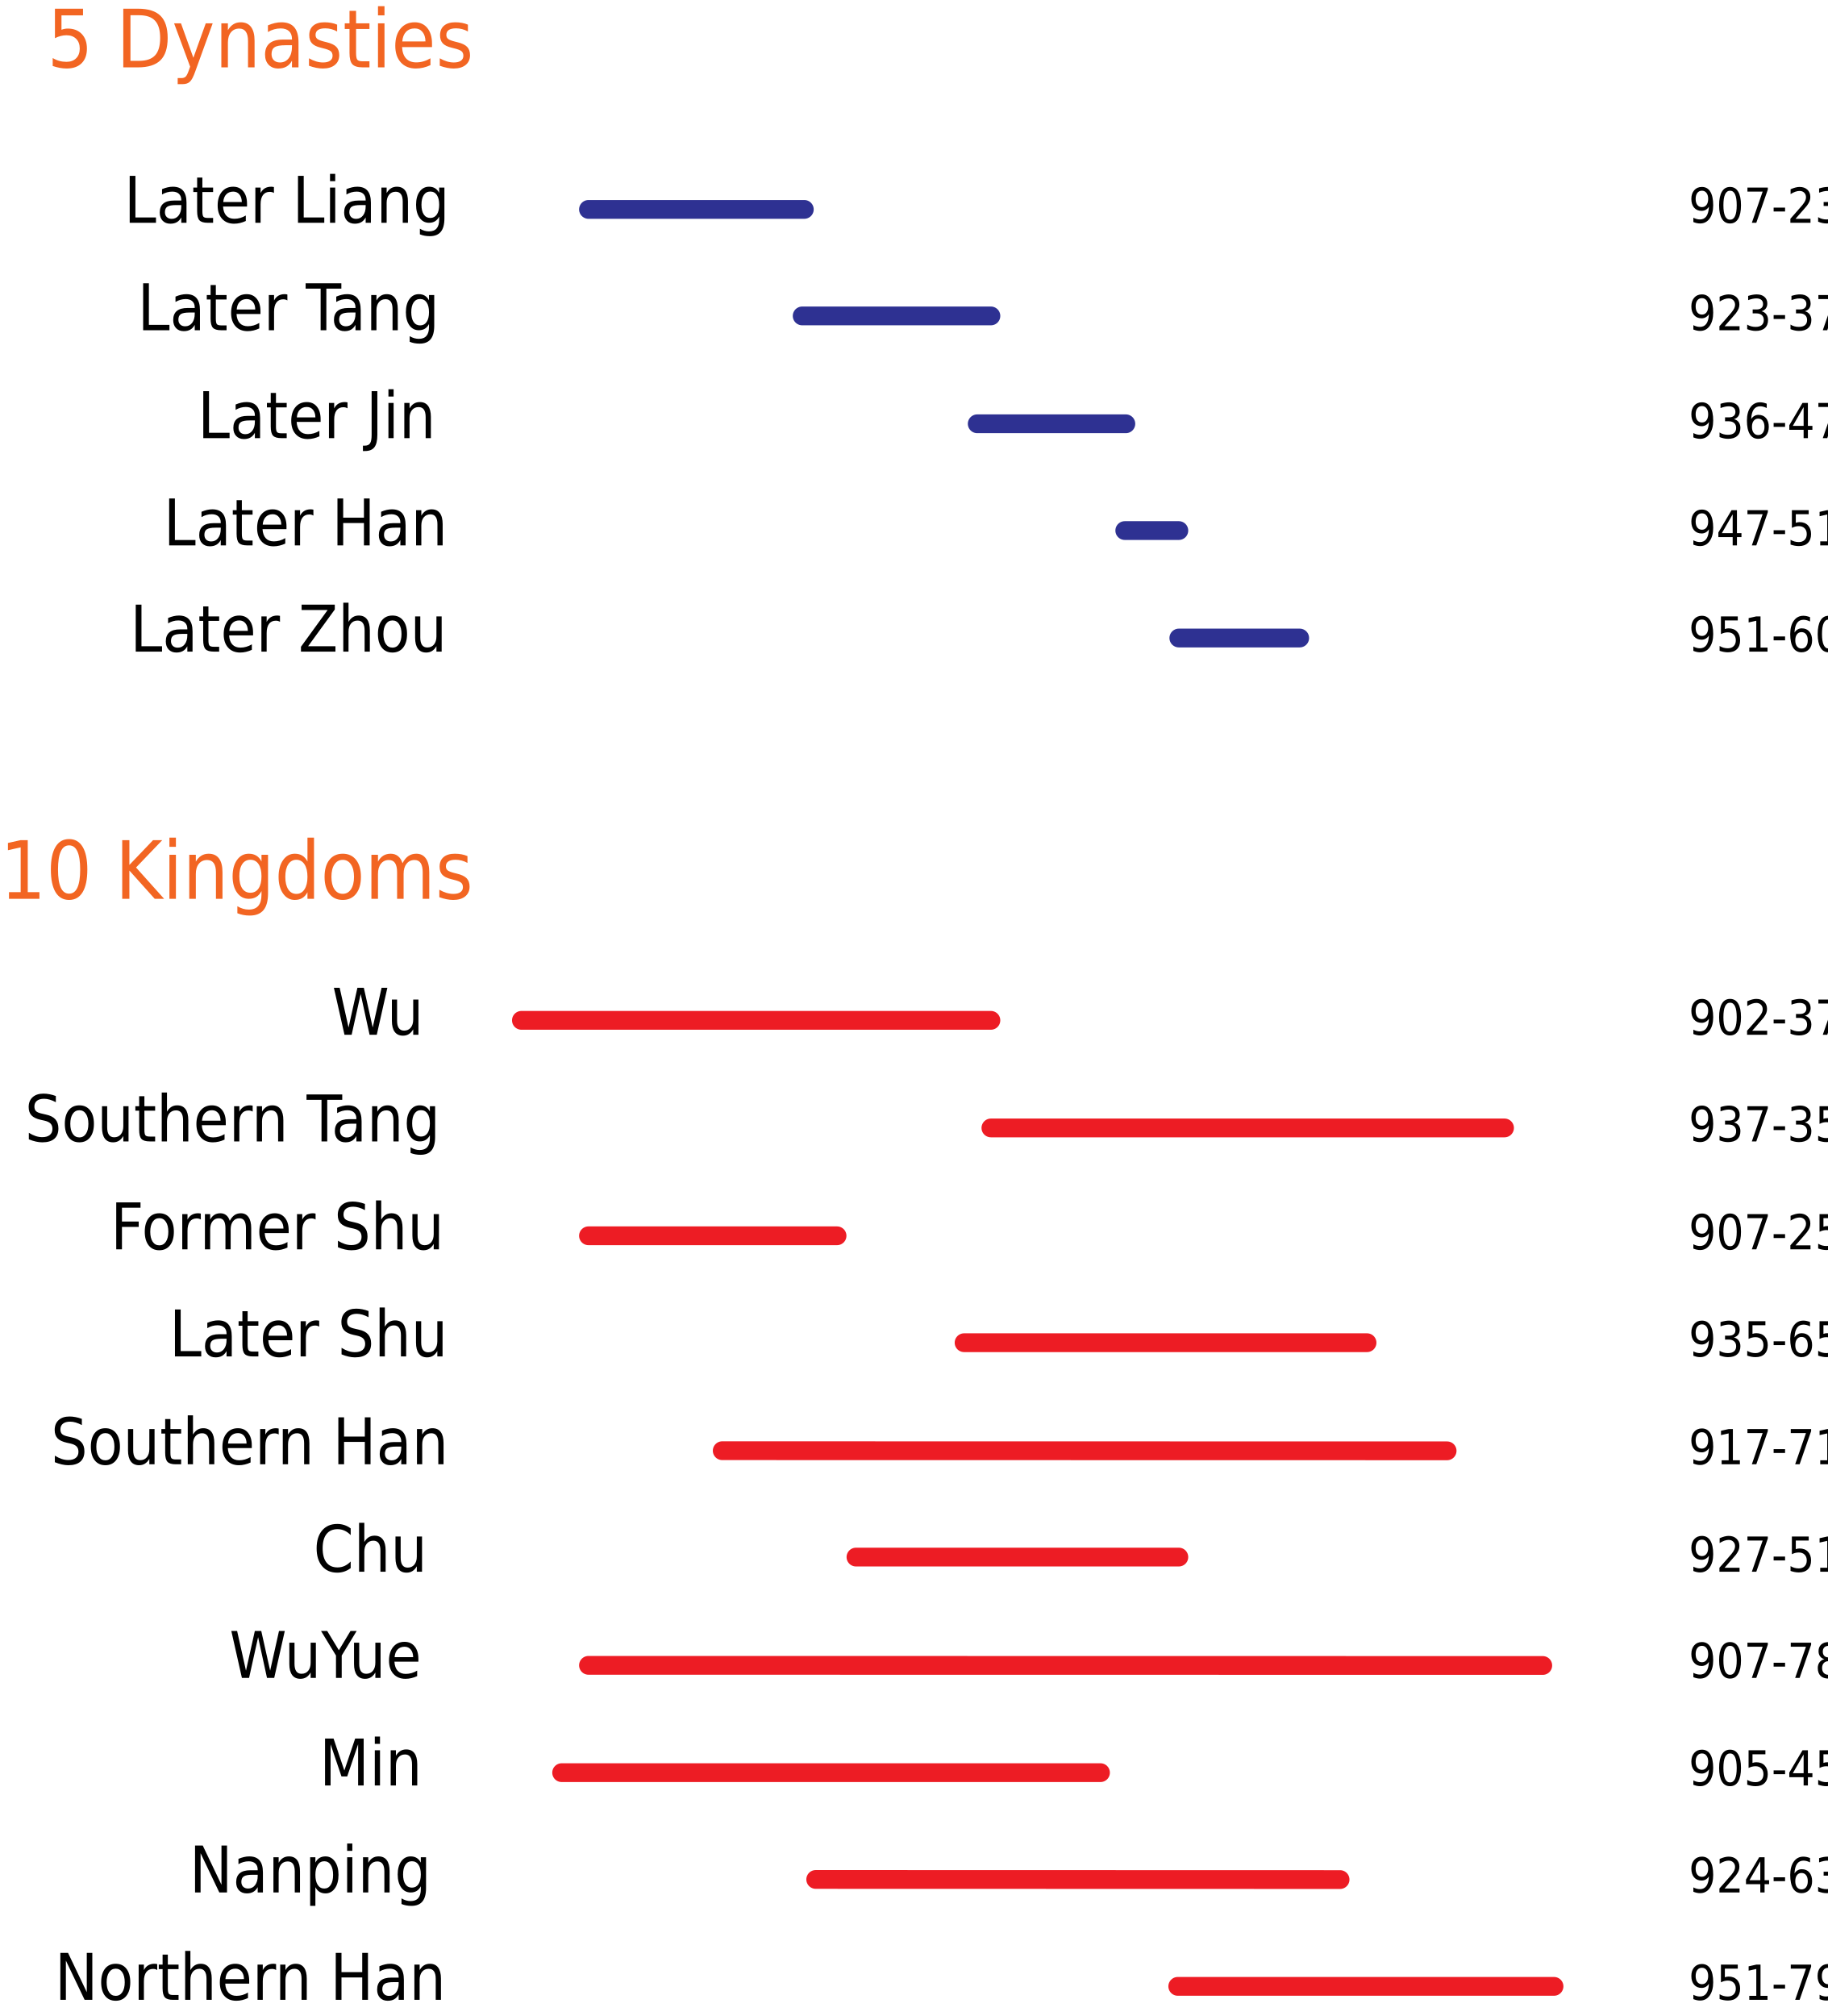
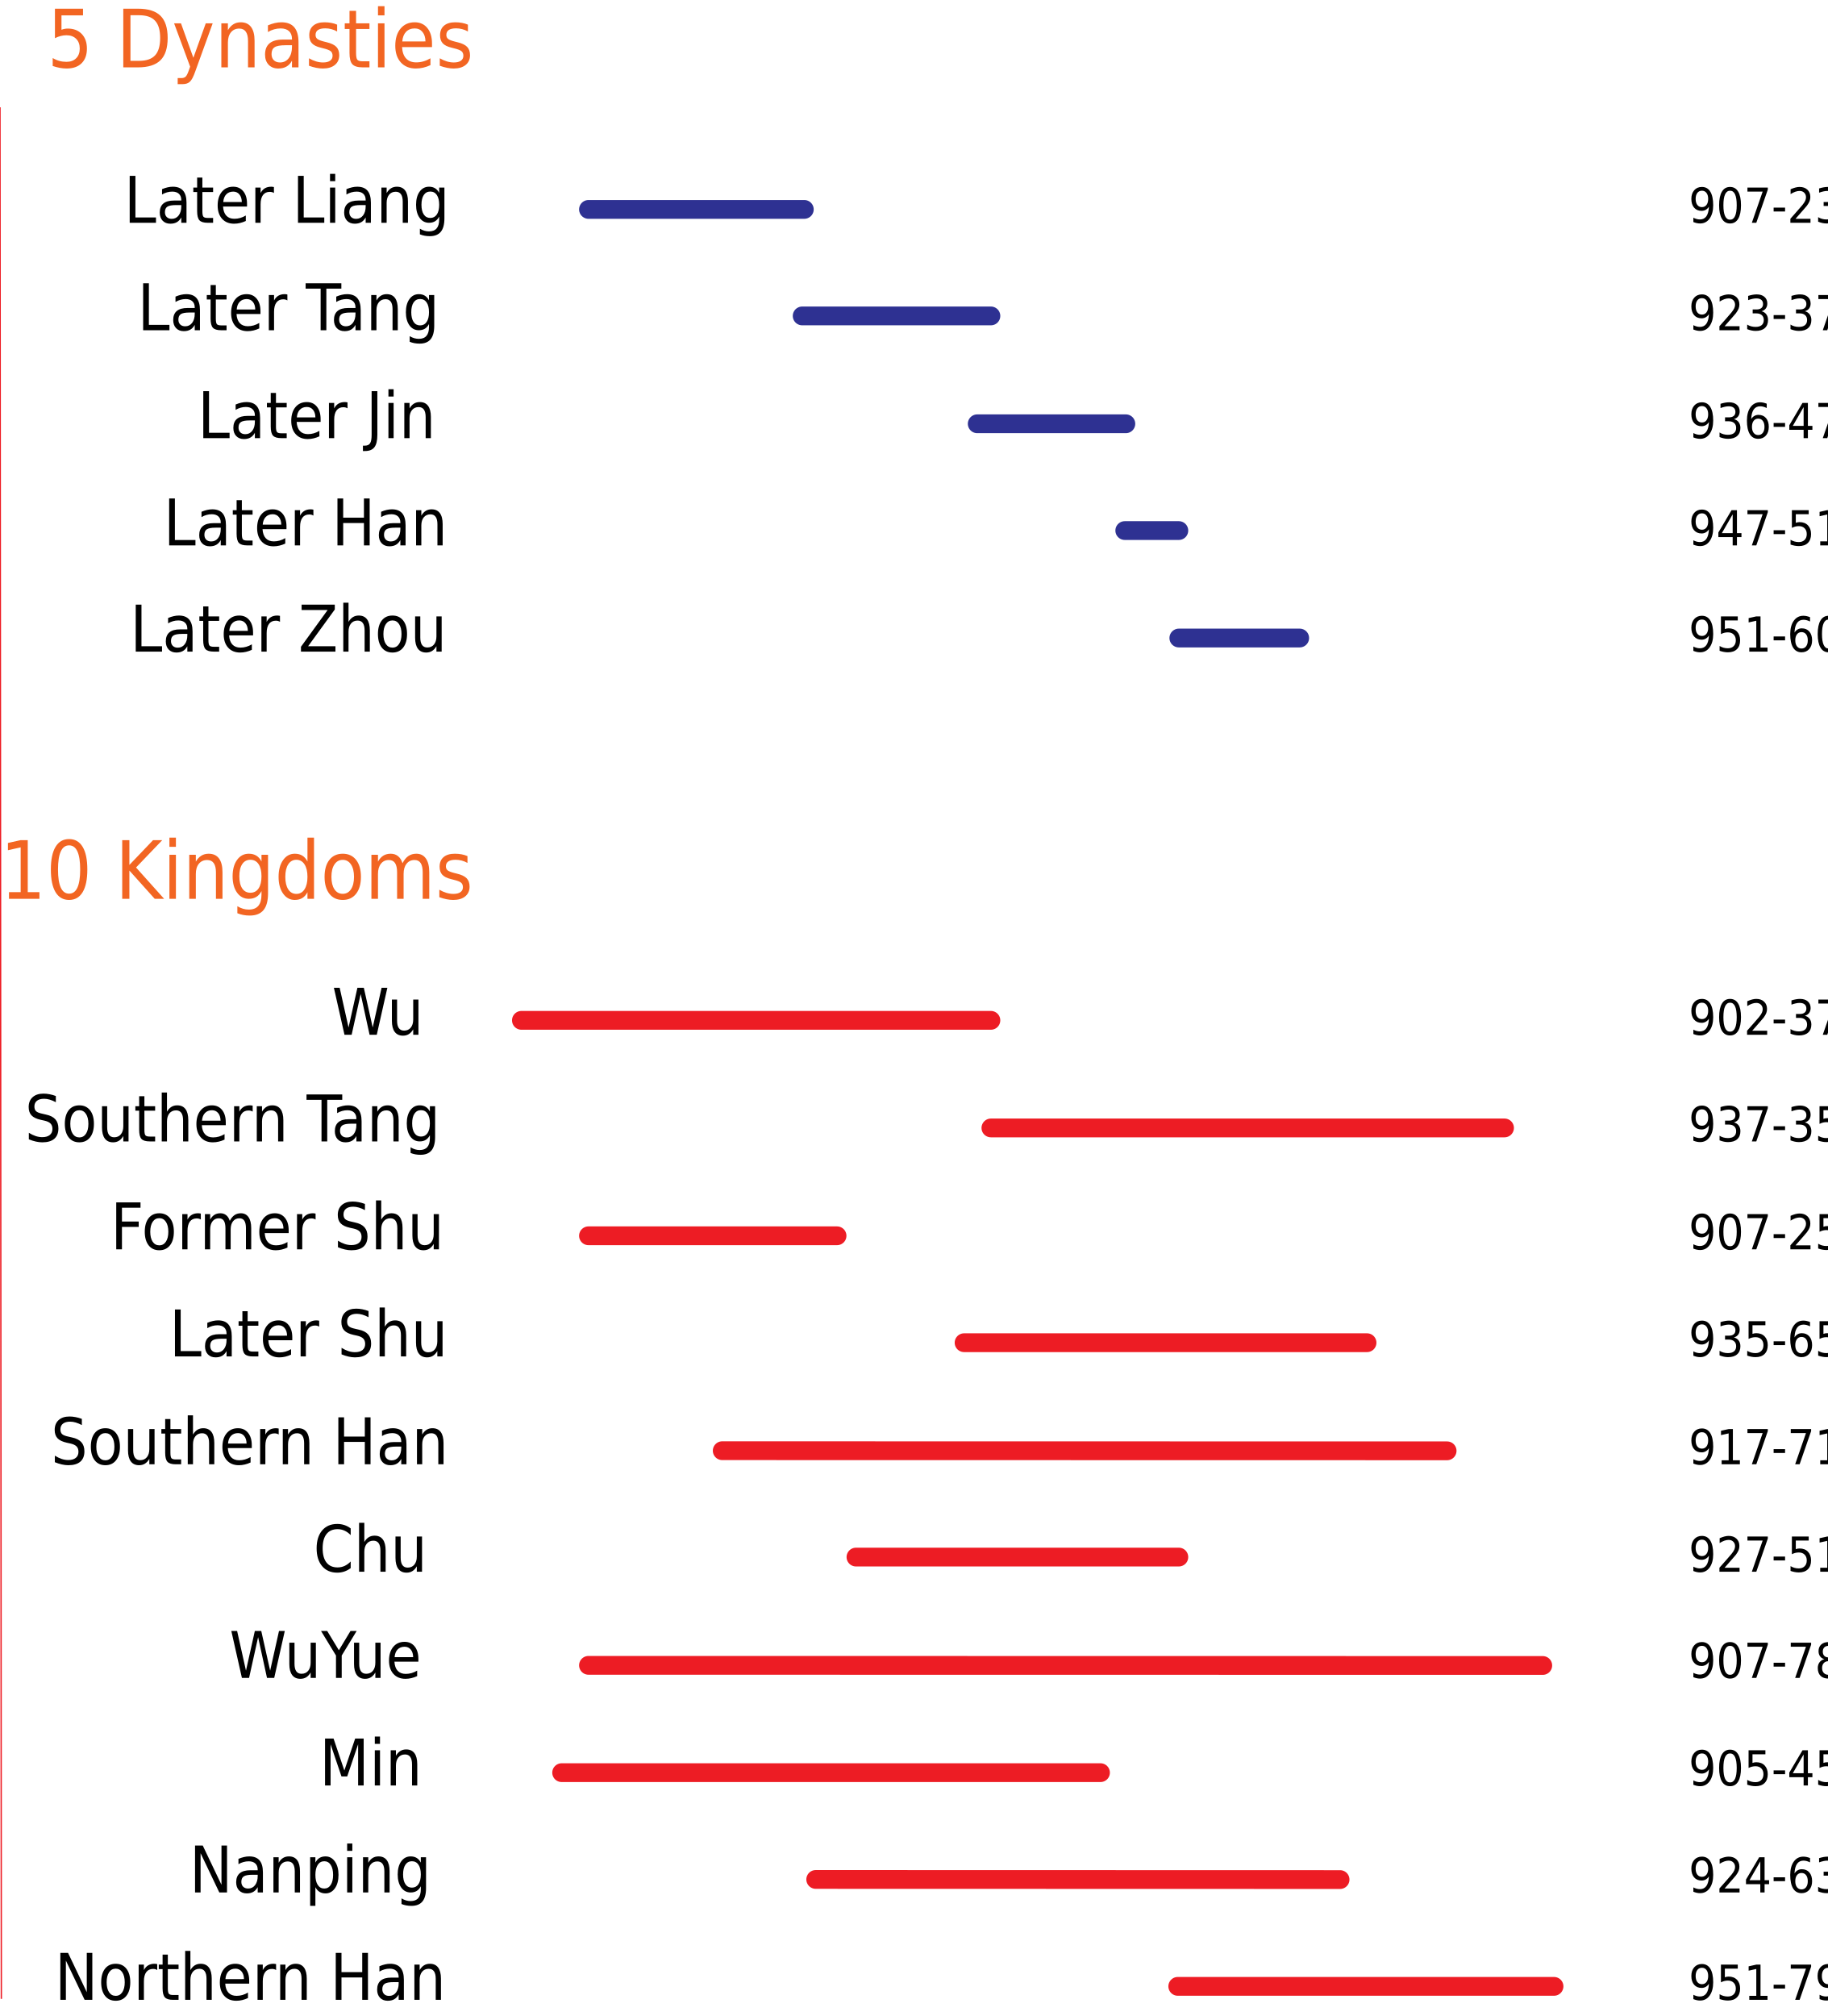
<svg xmlns="http://www.w3.org/2000/svg" version="1.1" id="Layer_1" x="0px" y="0px" viewBox="0 0 1362.2 1502.8" style="enable-background:new 0 0 1362.2 1502.8;" xml:space="preserve">
  <style type="text/css">
	.st0{fill:none;stroke:#ED1C24;stroke-width:14;stroke-linecap:round;stroke-miterlimit:10;}
	.st1{font-family: 'Myriad Pro', 'DejaVu Sans Condensed', Helvetica, Arial, sans-serif; }
	.st2{font-size:48px;}
	.st3{font-size:36px;}
	.st4{fill:#F26522;}
	.st5{font-size:60px;}
	.st6{fill:none;stroke:#2E3192;stroke-width:14;stroke-linecap:round;stroke-miterlimit:10;}
</style>
+   <line style="fill:none;stroke:#ED1C24;stroke-width:1;" id="marker" x1="0" y1="80" x2="1" y2="1490" />
  <line class="st0" x1="388.7" y1="760.6" x2="738.7" y2="760.6" />
  <text transform="matrix(1 0 0 1 247.4738 771.3378)" class="st1 st2">Wu</text>
  <line class="st0" x1="738.7" y1="840.8" x2="1121.6" y2="840.8" />
  <line class="st0" x1="438.7" y1="921.2" x2="624" y2="921.2" />
  <line class="st0" x1="718.7" y1="1000.9" x2="1019.1" y2="1000.9" />
  <line class="st0" x1="538.4" y1="1081.4" x2="1078.8" y2="1081.5" />
  <line class="st0" x1="638.1" y1="1160.7" x2="878.8" y2="1160.7" />
  <line class="st0" x1="438.7" y1="1241.4" x2="1150.1" y2="1241.5" />
  <line class="st0" x1="418.7" y1="1321.4" x2="820.4" y2="1321.4" />
  <line class="st0" x1="878" y1="1480.7" x2="1158.5" y2="1480.7" />
  <text transform="matrix(1 0 0 1 18.5175 850.8474)" class="st1 st2">Southern Tang</text>
  <text transform="matrix(1 0 0 1 82.4034 931.2988)" class="st1 st2">Former Shu</text>
  <text transform="matrix(1 0 0 1 126.1806 1011.142)" class="st1 st2">Later Shu</text>
  <text transform="matrix(1 0 0 1 37.9094 1091.534)" class="st1 st2">Southern Han</text>
  <text transform="matrix(1 0 0 1 233.6025 1171.632)" class="st1 st2">Chu</text>
  <text transform="matrix(1 0 0 1 171.0111 1250.769)" class="st1 st2">WuYue</text>
  <text transform="matrix(1 0 0 1 238.0662 1330.976)" class="st1 st2">Min</text>
  <text transform="matrix(1 0 0 1 141.1558 1410.718)" class="st1 st2">Nanping</text>
  <text transform="matrix(1 0 0 1 40.7409 1490.757)" class="st1 st2">Northern Han</text>
  <line class="st0" x1="608.1" y1="1401" x2="999" y2="1401.1" />
  <text transform="matrix(1 0 0 1 1258.823 771.3378)" class="st1 st3">902-37</text>
  <text transform="matrix(1 0 0 1 1258.823 850.8475)" class="st1 st3">937-35</text>
  <text transform="matrix(1 0 0 1 1258.823 931.2984)" class="st1 st3">907-25</text>
  <text transform="matrix(1 0 0 1 1258.823 1011.142)" class="st1 st3">935-65</text>
  <text transform="matrix(1 0 0 1 1258.823 1091.534)" class="st1 st3">917-71</text>
  <text transform="matrix(1 0 0 1 1258.823 1171.632)" class="st1 st3">927-51</text>
  <text transform="matrix(1 0 0 1 1258.823 1250.769)" class="st1 st3">907-78</text>
  <text transform="matrix(1 0 0 1 1258.823 1330.976)" class="st1 st3">905-45</text>
  <text transform="matrix(1 0 0 1 1258.823 1410.718)" class="st1 st3">924-63</text>
  <text transform="matrix(1 0 0 1 1258.823 1490.757)" class="st1 st3">951-79</text>
  <text transform="matrix(1 0 0 1 3.051758e-05 670.0048)" class="st4 st1 st5">10 Kingdoms</text>
  <line class="st6" x1="438.7" y1="156.1" x2="599.6" y2="156.1" />
  <line class="st6" x1="598" y1="235.5" x2="738.7" y2="235.5" />
  <line class="st6" x1="728.5" y1="315.9" x2="839.3" y2="315.9" />
  <line class="st6" x1="838.5" y1="395.5" x2="878.8" y2="395.5" />
  <line class="st6" x1="878.8" y1="475.6" x2="968.9" y2="475.6" />
  <text transform="matrix(1 0 0 1 35.1375 50.2202)" class="st4 st1 st5">5 Dynasties</text>
  <text transform="matrix(1 0 0 1 92.4379 166.0709)" class="st1 st2">Later Liang</text>
  <text transform="matrix(1 0 0 1 102.4682 246.1689)" class="st1 st2">Later Tang</text>
  <text transform="matrix(1 0 0 1 147.3001 326.6003)" class="st1 st2">Later Jin</text>
  <text transform="matrix(1 0 0 1 121.8606 406.5536)" class="st1 st2">Later Han</text>
  <text transform="matrix(1 0 0 1 96.9479 485.7375)" class="st1 st2">Later Zhou</text>
  <text transform="matrix(1 0 0 1 1258.823 166.0707)" class="st1 st3">907-23</text>
  <text transform="matrix(1 0 0 1 1258.823 246.1688)" class="st1 st3">923-37</text>
  <text transform="matrix(1 0 0 1 1258.823 326.6002)" class="st1 st3">936-47</text>
  <text transform="matrix(1 0 0 1 1258.823 406.5535)" class="st1 st3">947-51</text>
  <text transform="matrix(1 0 0 1 1258.823 485.7374)" class="st1 st3">951-60</text>
</svg>
